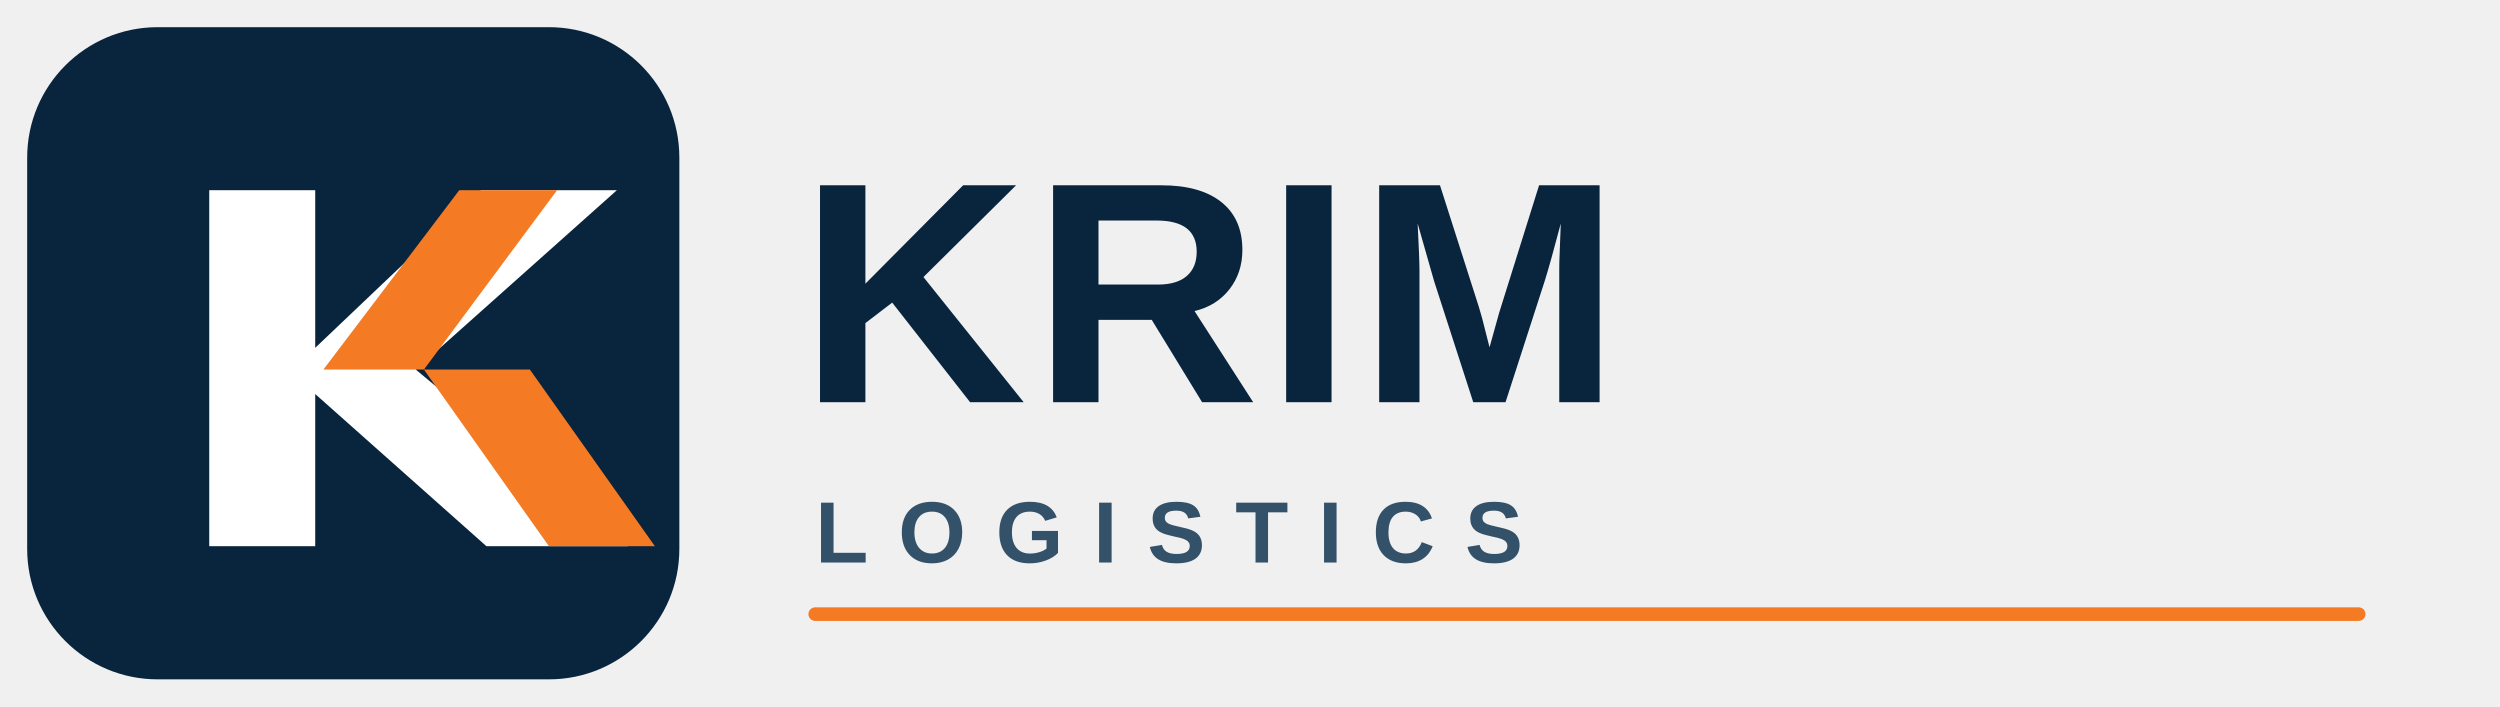
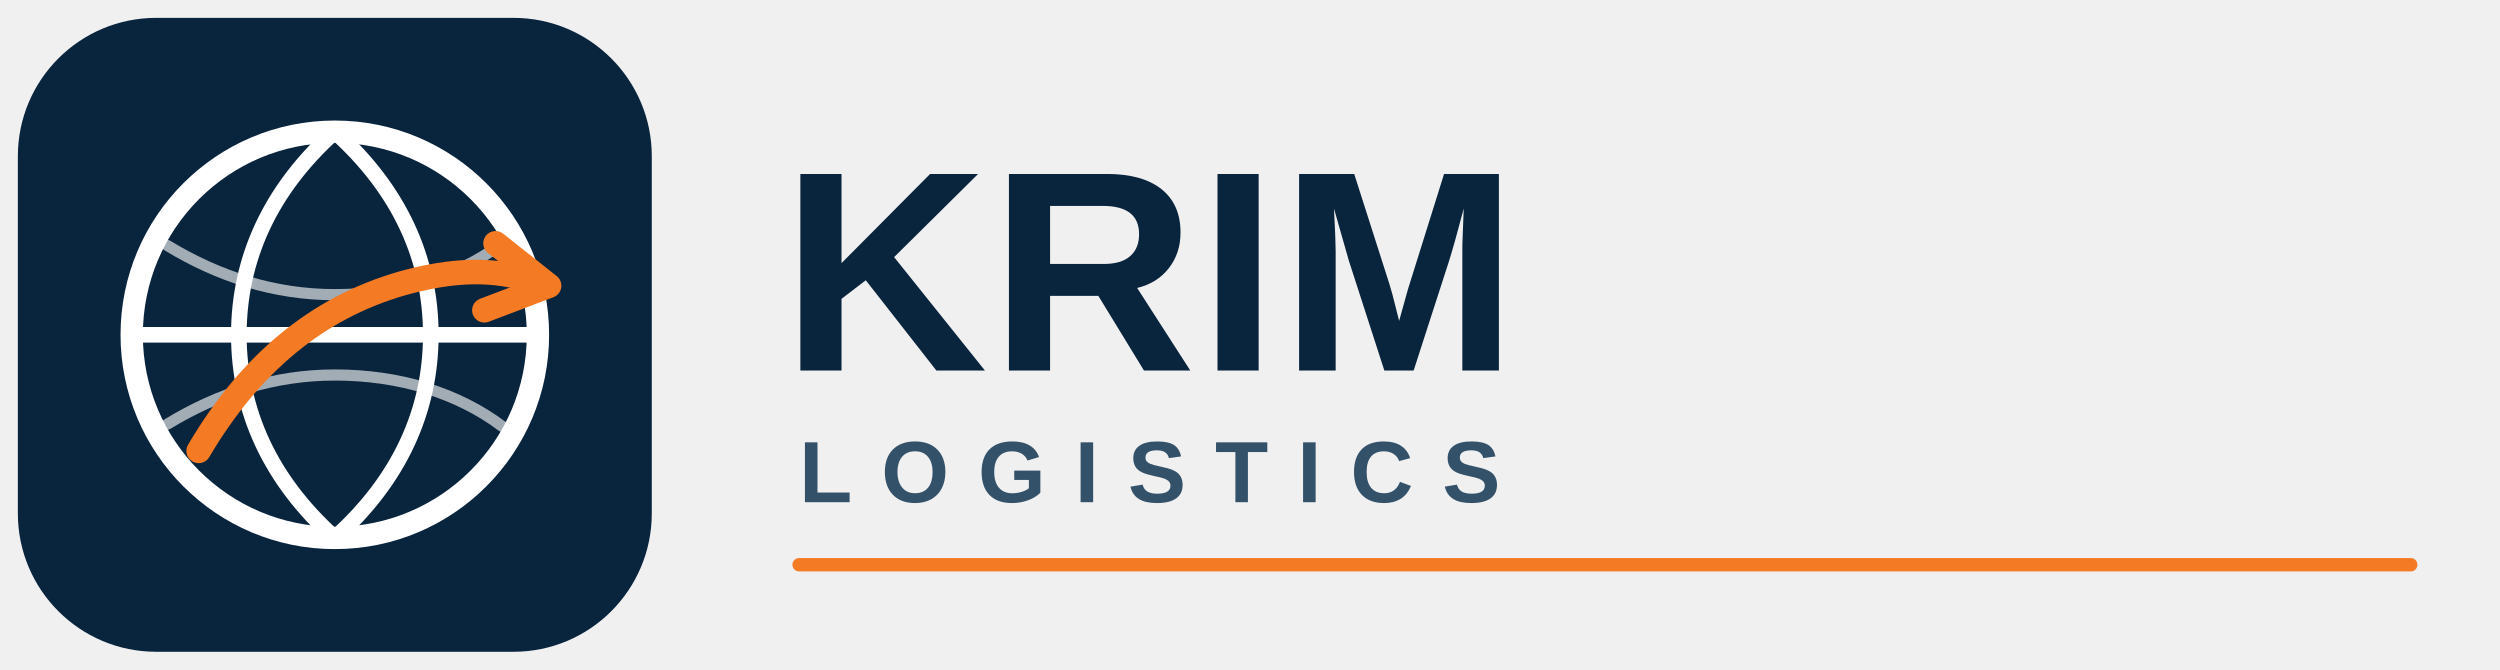
- <svg xmlns="http://www.w3.org/2000/svg" width="920" height="260" viewBox="0 0 920 260" role="img" aria-labelledby="title desc">
-   <rect x="10" y="10" width="240" height="240" rx="48" fill="#09243D" />
-   <path d="M77 70h39v58l61-58h50l-74 66 78 65h-52l-63-56v56H77z" fill="#FFFFFF" />
-   <path d="M169 70h36l-49 66h-37zM156 136h39l46 65h-39z" fill="#F47A24" />
-   <text x="294" y="148" fill="#09243D" font-family="Arial,Helvetica,sans-serif" font-size="116" font-weight="800" letter-spacing="2">KRIM</text>
-   <text x="300" y="207" fill="#34516A" font-family="Arial,Helvetica,sans-serif" font-size="32" font-weight="700" letter-spacing="11">LOGISTICS</text>
-   <path d="M300 226H868" stroke="#F47A24" stroke-width="5" stroke-linecap="round" />
+ <svg xmlns="http://www.w3.org/2000/svg" width="1120" height="300" viewBox="0 0 1120 300" role="img" aria-labelledby="title desc">
+   <rect x="8" y="8" width="284" height="284" rx="62" fill="#09243D" />
+   <circle cx="150" cy="150" r="91" fill="none" stroke="#FFFFFF" stroke-width="10" />
+   <path d="M59 150h182M150 59c-29 26-43 57-43 91s14 65 43 91M150 59c29 26 43 57 43 91s-14 65-43 91" fill="none" stroke="#FFFFFF" stroke-width="7" stroke-linecap="round" />
+   <path d="M75 110c23 14 48 22 75 22 29 0 55-8 75-23M75 190c23-14 48-22 75-22 29 0 55 8 75 23" fill="none" stroke="#FFFFFF" stroke-width="5" stroke-linecap="round" opacity=".62" />
+   <path d="M89 202c23-39 53-64 91-75 18-5 35-7 52-3" fill="none" stroke="#F47A24" stroke-width="11" stroke-linecap="round" />
+   <path d="M222 109l24 19-29 11" fill="none" stroke="#F47A24" stroke-width="11" stroke-linecap="round" stroke-linejoin="round" />
+   <text x="350" y="166" fill="#09243D" font-family="Arial,Helvetica,sans-serif" font-size="128" font-weight="800" letter-spacing="1">KRIM</text>
+   <text x="358" y="225" fill="#34516A" font-family="Arial,Helvetica,sans-serif" font-size="39" font-weight="700" letter-spacing="13">LOGISTICS</text>
+   <path d="M358 253H1080" stroke="#F47A24" stroke-width="6" stroke-linecap="round" />
</svg>
